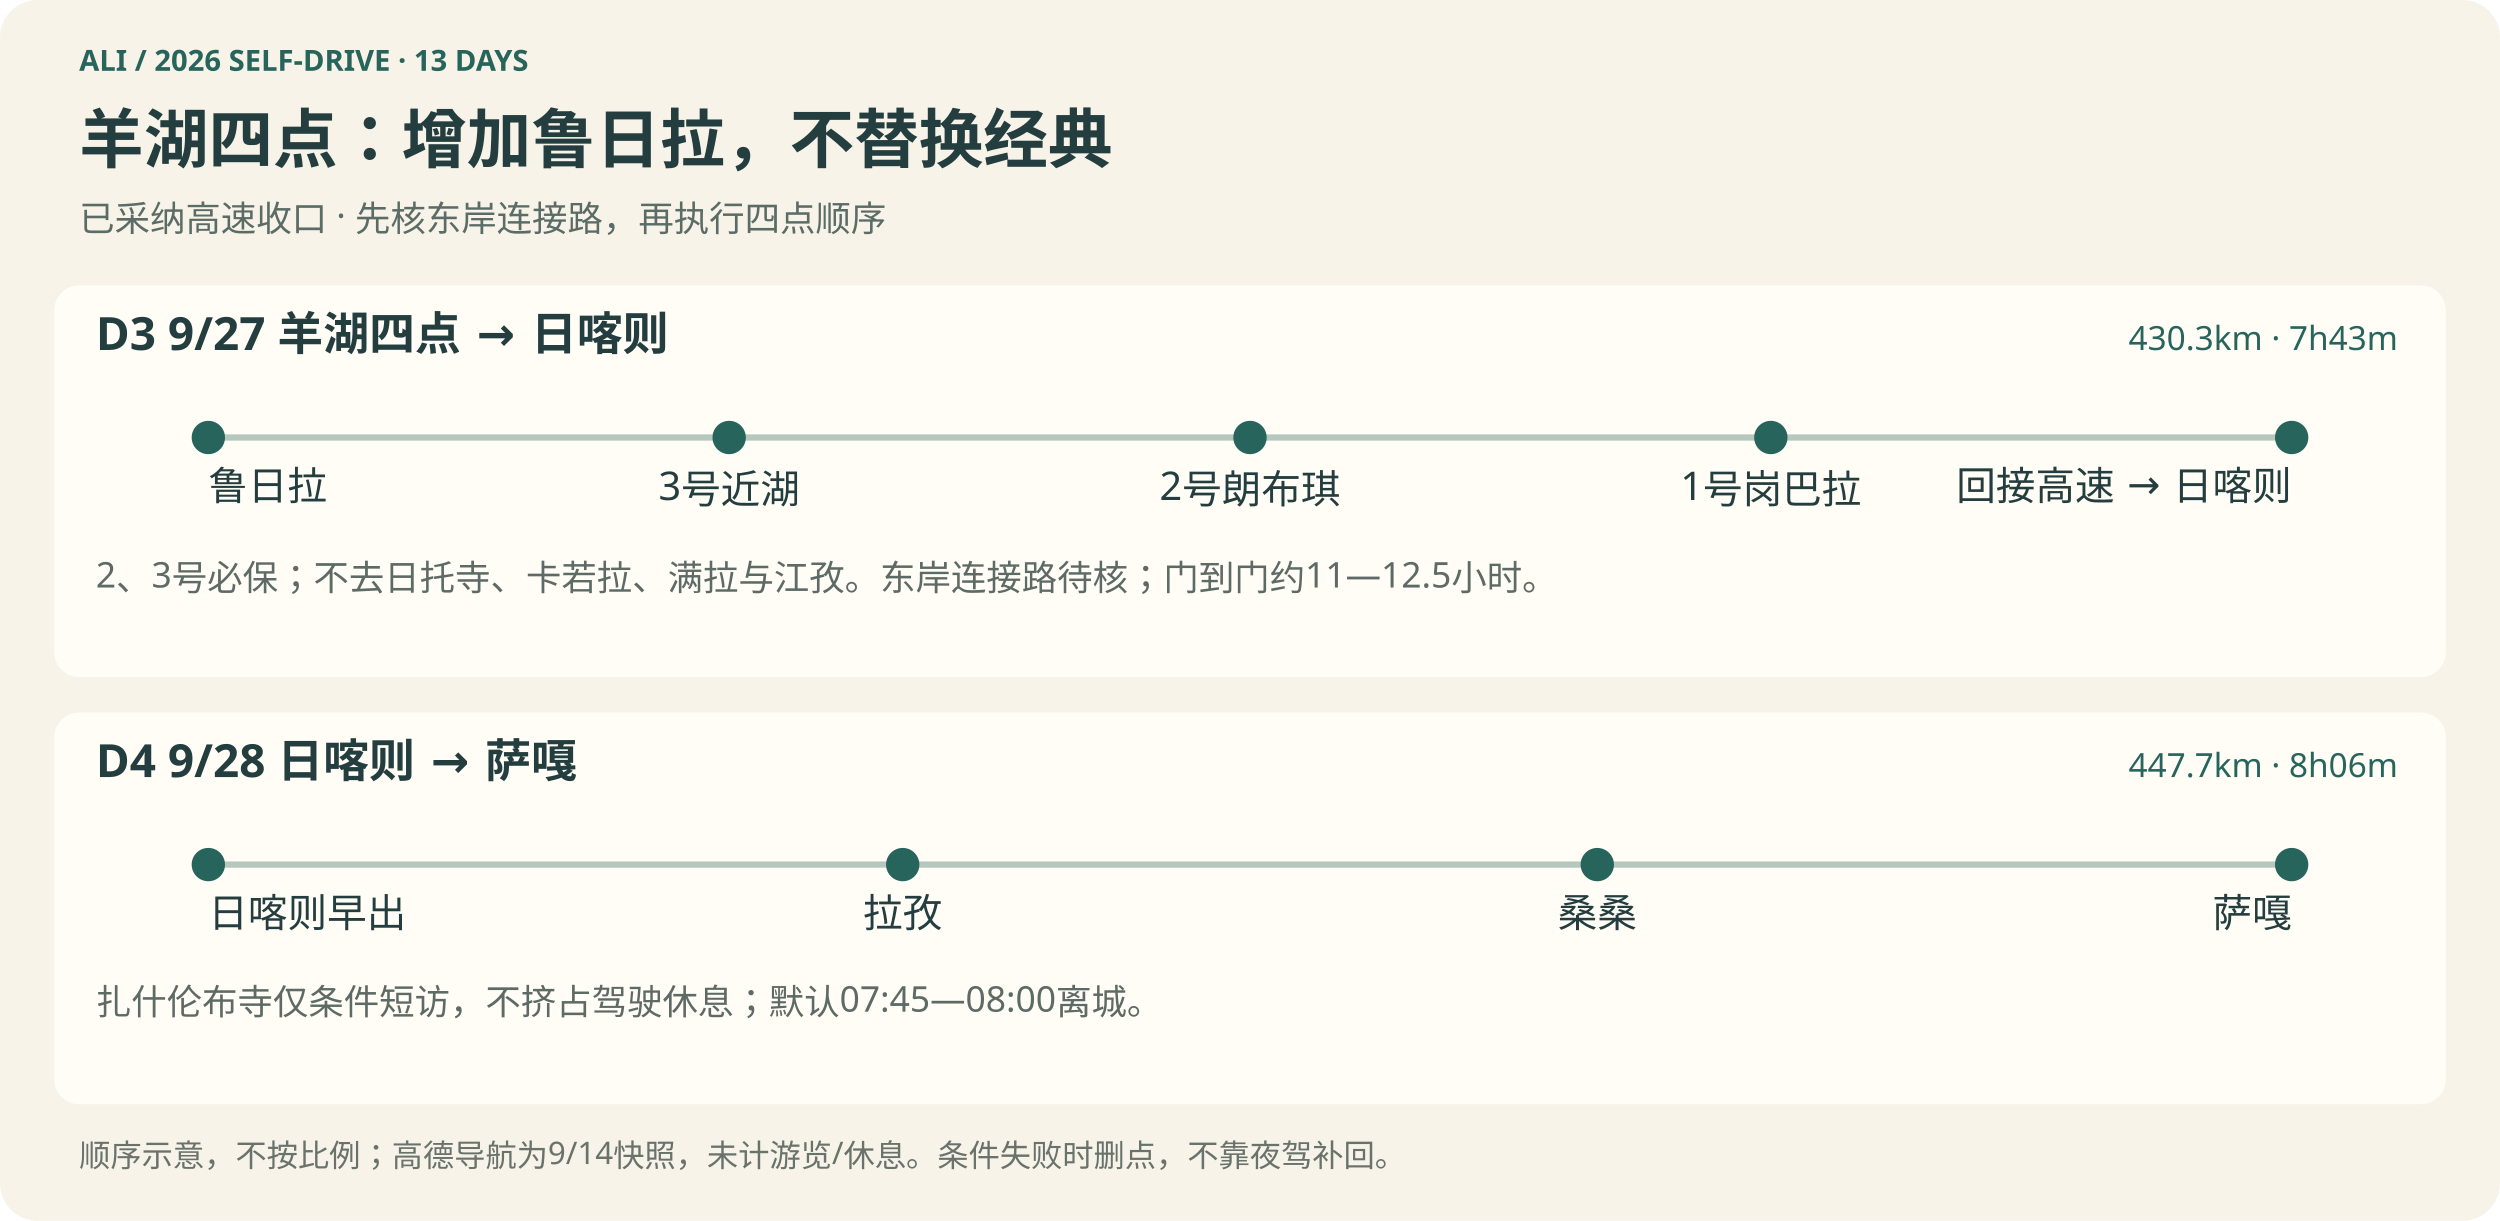
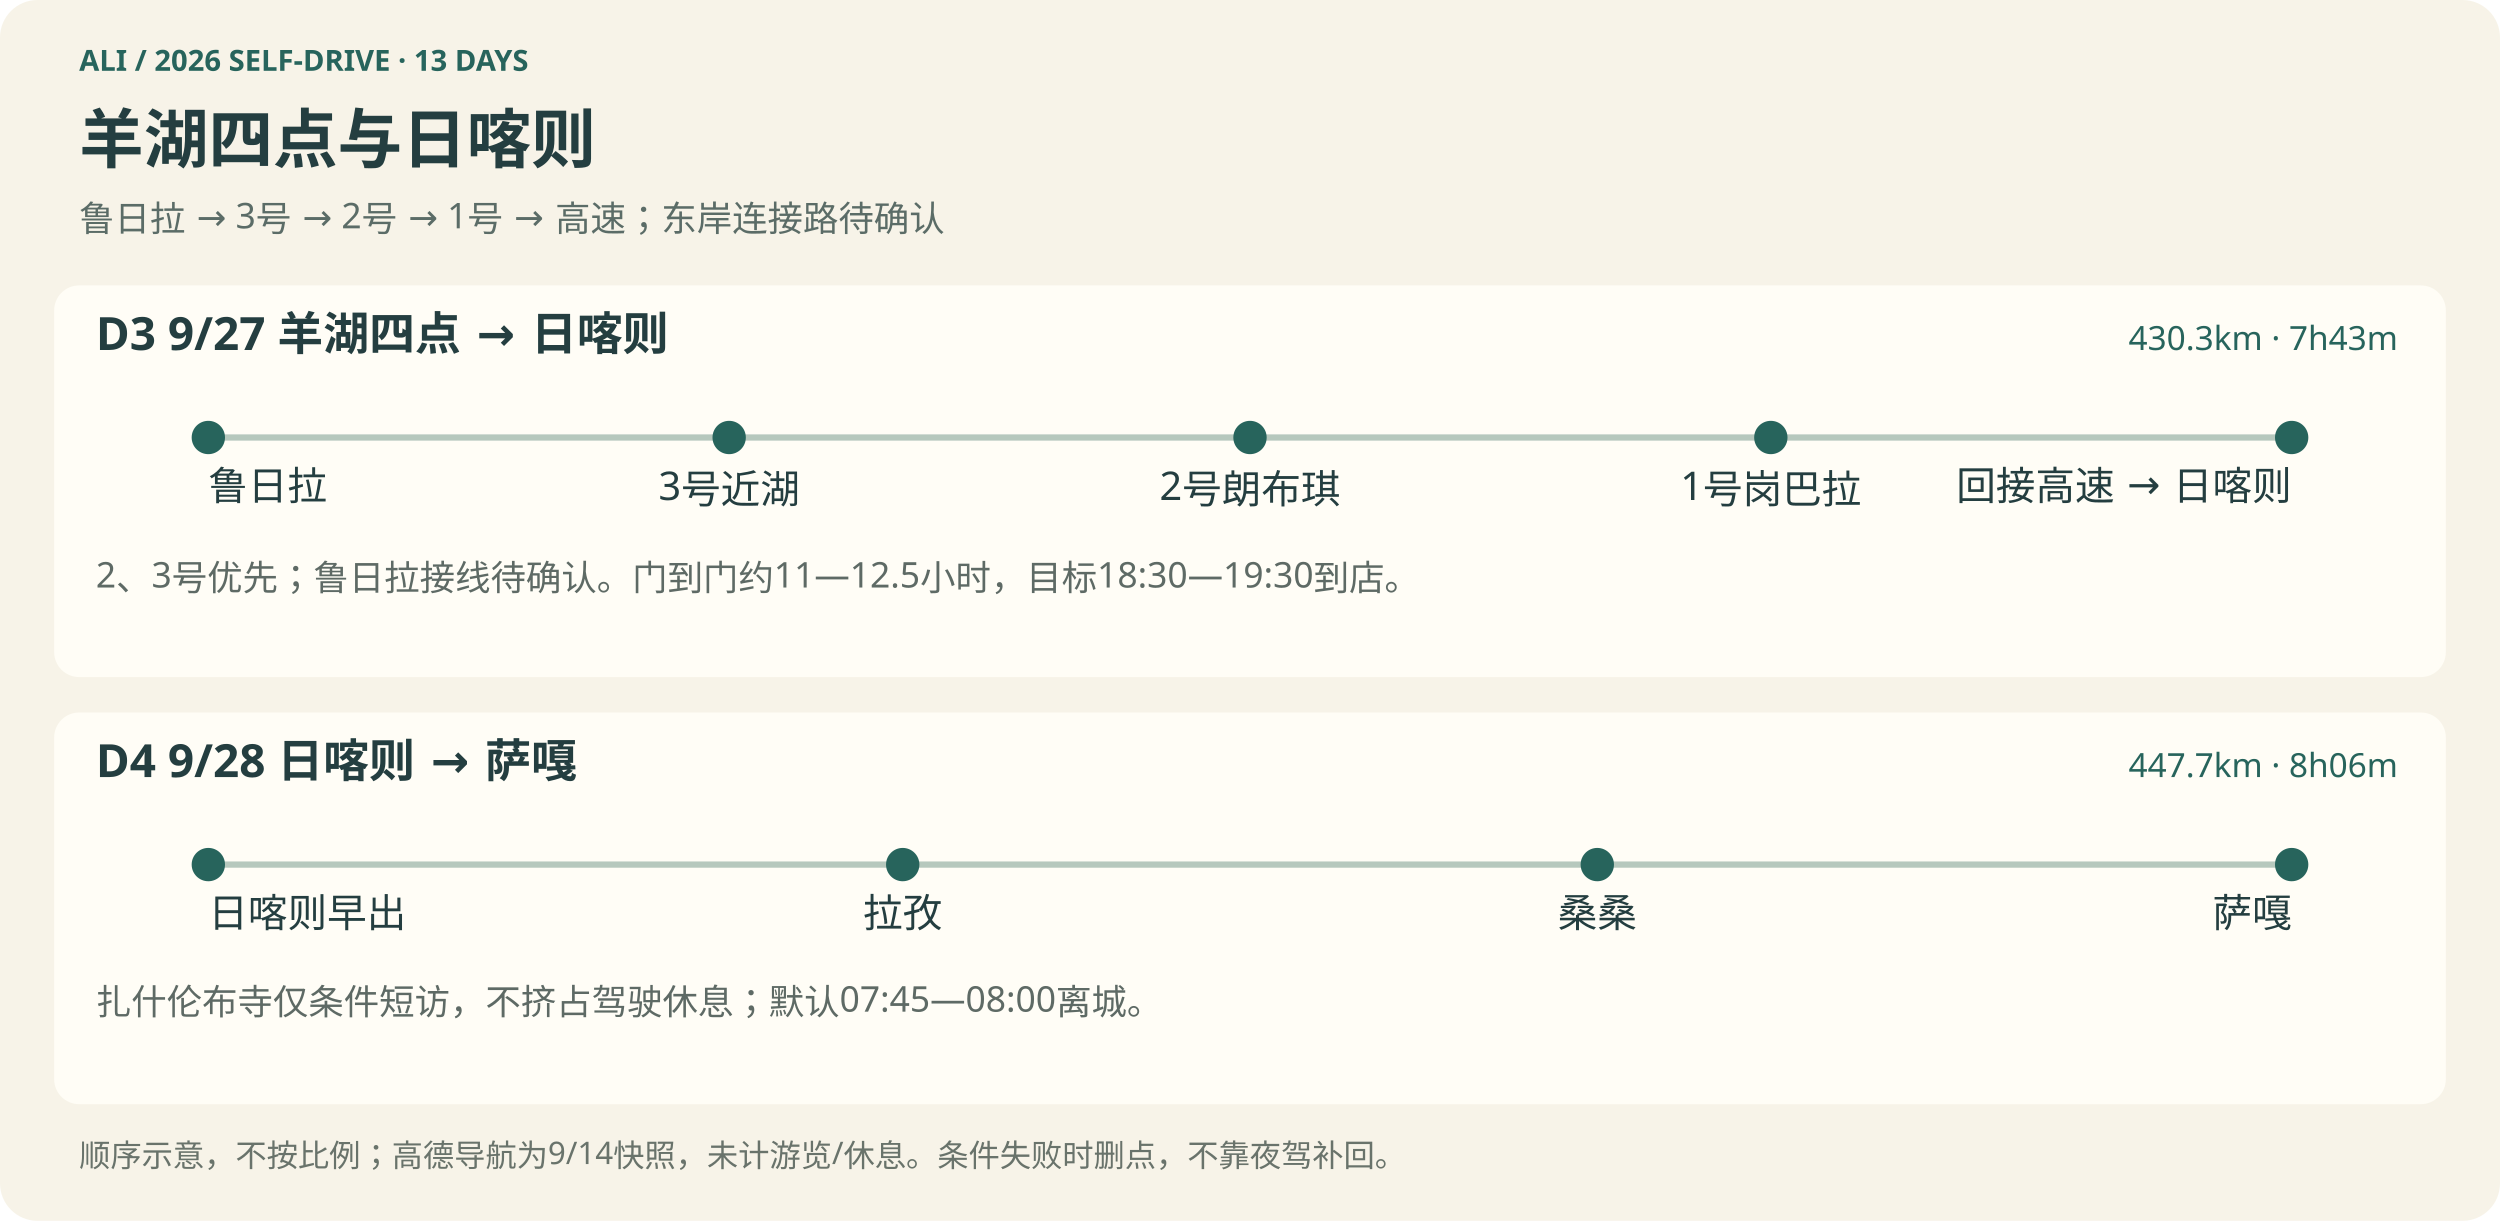
<svg xmlns="http://www.w3.org/2000/svg" viewBox="0 0 1200 586" class="ali-route-map" role="img">
  <g font-family="PingFang SC,Microsoft YaHei,sans-serif">
    <rect width="1200" height="586" rx="18" fill="#f7f3e8" />
    <text x="38.0" y="34.0" font-size="14" fill="#27645c" text-anchor="start" font-weight="600">ALI / 2026     SELF-DRIVE · 13 DAYS</text>
-     <text x="38.0" y="78.0" font-size="31" fill="#243e40" text-anchor="start" font-weight="700">羊湖四点：增加鲁日拉，不替换经典</text>
-     <text x="38.0" y="111.0" font-size="17" fill="#5b6c67" text-anchor="start" font-weight="400">已采纳高速收口 · 先核东岸连接路，再执行四点顺序</text>
+     <text x="38.0" y="78.0" font-size="31" fill="#243e40" text-anchor="start" font-weight="700">羊湖四点与日喀则</text>
+     <text x="38.0" y="111.0" font-size="17" fill="#5b6c67" text-anchor="start" font-weight="400">鲁日拉 → 3号 → 2号 → 1号 → 高速；东岸连接路待确认</text>
    <rect x="26" y="137" width="1148" height="188" rx="12" fill="#fffdf6" />
    <text x="46.0" y="168.0" font-size="22" fill="#243e40" text-anchor="start" font-weight="600">D3  9/27  羊湖四点 → 日喀则</text>
    <text x="1151.0" y="168.0" font-size="16" fill="#27645c" text-anchor="end" font-weight="400">430.3km · 7h43m</text>
    <g data-layer="route-a">
      <line x1="100" y1="210" x2="1100" y2="210" stroke="#b6c8bd" stroke-width="3" />
    </g>
    <g data-layer="sights-core">
-       <g class="point tier-1" data-point-id="d3-stop-0" data-title="鲁日拉" data-summary="2、3号必保；不去日托寺、卡若拉、满拉与江孜。东岸连接路待核；门到门约11—12.5小时。" data-day-a="D3" data-kind="viewpoint" data-tier="1" data-action="core" data-status="documented" data-route-scope="A" data-elevation="" data-cost-basis="2026-09-14规划；点位与连线不是停车、准入或飞行许可。">
+       <g class="point tier-1" data-point-id="d3-stop-0" data-title="鲁日拉" data-summary="2、3号优先；鲁日拉接线待确认。门到门约11—12.5小时，目标18:30—19:30到店。" data-day-a="D3" data-kind="viewpoint" data-tier="1" data-action="core" data-status="documented" data-route-scope="A" data-elevation="" data-cost-basis="2026-09-14规划；点位与连线不是停车、准入或飞行许可。">
        <circle class="point-symbol" cx="100.0" cy="210" r="8" fill="#27645c" />
        <text x="100.0" y="240.0" font-size="19" fill="#243e40" text-anchor="start" font-weight="500">鲁日拉</text>
      </g>
-       <g class="point tier-1" data-point-id="d3-stop-1" data-title="3号近湖" data-summary="2、3号必保；不去日托寺、卡若拉、满拉与江孜。东岸连接路待核；门到门约11—12.5小时。" data-day-a="D3" data-kind="viewpoint" data-tier="1" data-action="core" data-status="documented" data-route-scope="A" data-elevation="" data-cost-basis="2026-09-14规划；点位与连线不是停车、准入或飞行许可。">
+       <g class="point tier-1" data-point-id="d3-stop-1" data-title="3号近湖" data-summary="2、3号优先；鲁日拉接线待确认。门到门约11—12.5小时，目标18:30—19:30到店。" data-day-a="D3" data-kind="viewpoint" data-tier="1" data-action="core" data-status="documented" data-route-scope="A" data-elevation="" data-cost-basis="2026-09-14规划；点位与连线不是停车、准入或飞行许可。">
        <circle class="point-symbol" cx="350.0" cy="210" r="8" fill="#27645c" />
        <text x="350.0" y="240.0" font-size="19" fill="#243e40" text-anchor="middle" font-weight="500">3号近湖</text>
      </g>
-       <g class="point tier-1" data-point-id="d3-stop-2" data-title="2号朗布琪" data-summary="2、3号必保；不去日托寺、卡若拉、满拉与江孜。东岸连接路待核；门到门约11—12.5小时。" data-day-a="D3" data-kind="viewpoint" data-tier="1" data-action="core" data-status="documented" data-route-scope="A" data-elevation="" data-cost-basis="2026-09-14规划；点位与连线不是停车、准入或飞行许可。">
+       <g class="point tier-1" data-point-id="d3-stop-2" data-title="2号朗布琪" data-summary="2、3号优先；鲁日拉接线待确认。门到门约11—12.5小时，目标18:30—19:30到店。" data-day-a="D3" data-kind="viewpoint" data-tier="1" data-action="core" data-status="documented" data-route-scope="A" data-elevation="" data-cost-basis="2026-09-14规划；点位与连线不是停车、准入或飞行许可。">
        <circle class="point-symbol" cx="600.0" cy="210" r="8" fill="#27645c" />
        <text x="600.0" y="240.0" font-size="19" fill="#243e40" text-anchor="middle" font-weight="500">2号朗布琪</text>
      </g>
-       <g class="point tier-1" data-point-id="d3-stop-3" data-title="1号岗巴拉" data-summary="2、3号必保；不去日托寺、卡若拉、满拉与江孜。东岸连接路待核；门到门约11—12.5小时。" data-day-a="D3" data-kind="viewpoint" data-tier="1" data-action="core" data-status="documented" data-route-scope="A" data-elevation="" data-cost-basis="2026-09-14规划；点位与连线不是停车、准入或飞行许可。">
+       <g class="point tier-1" data-point-id="d3-stop-3" data-title="1号岗巴拉" data-summary="2、3号优先；鲁日拉接线待确认。门到门约11—12.5小时，目标18:30—19:30到店。" data-day-a="D3" data-kind="viewpoint" data-tier="1" data-action="core" data-status="documented" data-route-scope="A" data-elevation="" data-cost-basis="2026-09-14规划；点位与连线不是停车、准入或飞行许可。">
        <circle class="point-symbol" cx="850.0" cy="210" r="8" fill="#27645c" />
        <text x="850.0" y="240.0" font-size="19" fill="#243e40" text-anchor="middle" font-weight="500">1号岗巴拉</text>
      </g>
-       <g class="point tier-1" data-point-id="d3-stop-4" data-title="回接高速 → 日喀则" data-summary="2、3号必保；不去日托寺、卡若拉、满拉与江孜。东岸连接路待核；门到门约11—12.5小时。" data-day-a="D3" data-kind="viewpoint" data-tier="1" data-action="core" data-status="documented" data-route-scope="A" data-elevation="" data-cost-basis="2026-09-14规划；点位与连线不是停车、准入或飞行许可。">
+       <g class="point tier-1" data-point-id="d3-stop-4" data-title="回接高速 → 日喀则" data-summary="2、3号优先；鲁日拉接线待确认。门到门约11—12.5小时，目标18:30—19:30到店。" data-day-a="D3" data-kind="viewpoint" data-tier="1" data-action="core" data-status="documented" data-route-scope="A" data-elevation="" data-cost-basis="2026-09-14规划；点位与连线不是停车、准入或飞行许可。">
        <circle class="point-symbol" cx="1100.0" cy="210" r="8" fill="#27645c" />
        <text x="1100.0" y="240.0" font-size="19" fill="#243e40" text-anchor="end" font-weight="500">回接高速 → 日喀则</text>
      </g>
    </g>
-     <text x="46.0" y="282.0" font-size="17" fill="#5e6a65" text-anchor="start" font-weight="400">2、3号必保；不去日托寺、卡若拉、满拉与江孜。东岸连接路待核；门到门约11—12.5小时。</text>
+     <text x="46.0" y="282.0" font-size="17" fill="#5e6a65" text-anchor="start" font-weight="400">2、3号优先；鲁日拉接线待确认。门到门约11—12.5小时，目标18:30—19:30到店。</text>
    <rect x="26" y="342" width="1148" height="188" rx="12" fill="#fffdf6" />
    <text x="46.0" y="373.0" font-size="22" fill="#243e40" text-anchor="start" font-weight="600">D4  9/28  日喀则 → 萨嘎</text>
    <text x="1151.0" y="373.0" font-size="16" fill="#27645c" text-anchor="end" font-weight="400">447.7km · 8h06m</text>
    <g data-layer="route-a">
      <line x1="100" y1="415" x2="1100" y2="415" stroke="#b6c8bd" stroke-width="3" />
    </g>
    <g data-layer="sights-core">
      <g class="point tier-1" data-point-id="d4-stop-0" data-title="日喀则早出" data-summary="扎什伦布寺仅条件短访，不挤占驾驶休息；默认07:45—08:00离城。" data-day-a="D4" data-kind="viewpoint" data-tier="1" data-action="core" data-status="documented" data-route-scope="A" data-elevation="" data-cost-basis="2026-09-14规划；点位与连线不是停车、准入或飞行许可。">
        <circle class="point-symbol" cx="100.0" cy="415" r="8" fill="#27645c" />
        <text x="100.0" y="445.0" font-size="19" fill="#243e40" text-anchor="start" font-weight="500">日喀则早出</text>
      </g>
      <g class="point tier-1" data-point-id="d4-stop-1" data-title="拉孜" data-summary="扎什伦布寺仅条件短访，不挤占驾驶休息；默认07:45—08:00离城。" data-day-a="D4" data-kind="viewpoint" data-tier="1" data-action="core" data-status="documented" data-route-scope="A" data-elevation="" data-cost-basis="2026-09-14规划；点位与连线不是停车、准入或飞行许可。">
        <circle class="point-symbol" cx="433.3" cy="415" r="8" fill="#27645c" />
        <text x="433.3" y="445.0" font-size="19" fill="#243e40" text-anchor="middle" font-weight="500">拉孜</text>
      </g>
      <g class="point tier-1" data-point-id="d4-stop-2" data-title="桑桑" data-summary="扎什伦布寺仅条件短访，不挤占驾驶休息；默认07:45—08:00离城。" data-day-a="D4" data-kind="viewpoint" data-tier="1" data-action="core" data-status="documented" data-route-scope="A" data-elevation="" data-cost-basis="2026-09-14规划；点位与连线不是停车、准入或飞行许可。">
        <circle class="point-symbol" cx="766.7" cy="415" r="8" fill="#27645c" />
        <text x="766.7" y="445.0" font-size="19" fill="#243e40" text-anchor="middle" font-weight="500">桑桑</text>
      </g>
      <g class="point tier-1" data-point-id="d4-stop-3" data-title="萨嘎" data-summary="扎什伦布寺仅条件短访，不挤占驾驶休息；默认07:45—08:00离城。" data-day-a="D4" data-kind="viewpoint" data-tier="1" data-action="core" data-status="documented" data-route-scope="A" data-elevation="" data-cost-basis="2026-09-14规划；点位与连线不是停车、准入或飞行许可。">
        <circle class="point-symbol" cx="1100.0" cy="415" r="8" fill="#27645c" />
        <text x="1100.0" y="445.0" font-size="19" fill="#243e40" text-anchor="end" font-weight="500">萨嘎</text>
      </g>
    </g>
    <text x="46.0" y="487.0" font-size="17" fill="#5e6a65" text-anchor="start" font-weight="400">扎什伦布寺仅条件短访，不挤占驾驶休息；默认07:45—08:00离城。</text>
    <text x="38.0" y="560.0" font-size="15" fill="#69736b" text-anchor="start" font-weight="400">顺序示意，不按比例；高德导航为9/14快照，未计游览/休息。条件失败时删点，不靠夜驾补回。</text>
    <g data-layer="route-a" />
    <g data-layer="route-b" />
    <g data-layer="route-common" />
    <g data-layer="lodging" />
    <g data-layer="sights-core" />
    <g data-layer="sights-secondary" />
    <g data-layer="passes" />
    <g data-layer="places" />
    <g data-layer="culture" />
    <g data-layer="water-landforms" />
    <g data-layer="context-landmarks" />
    <g data-layer="alternatives" />
  </g>
</svg>
